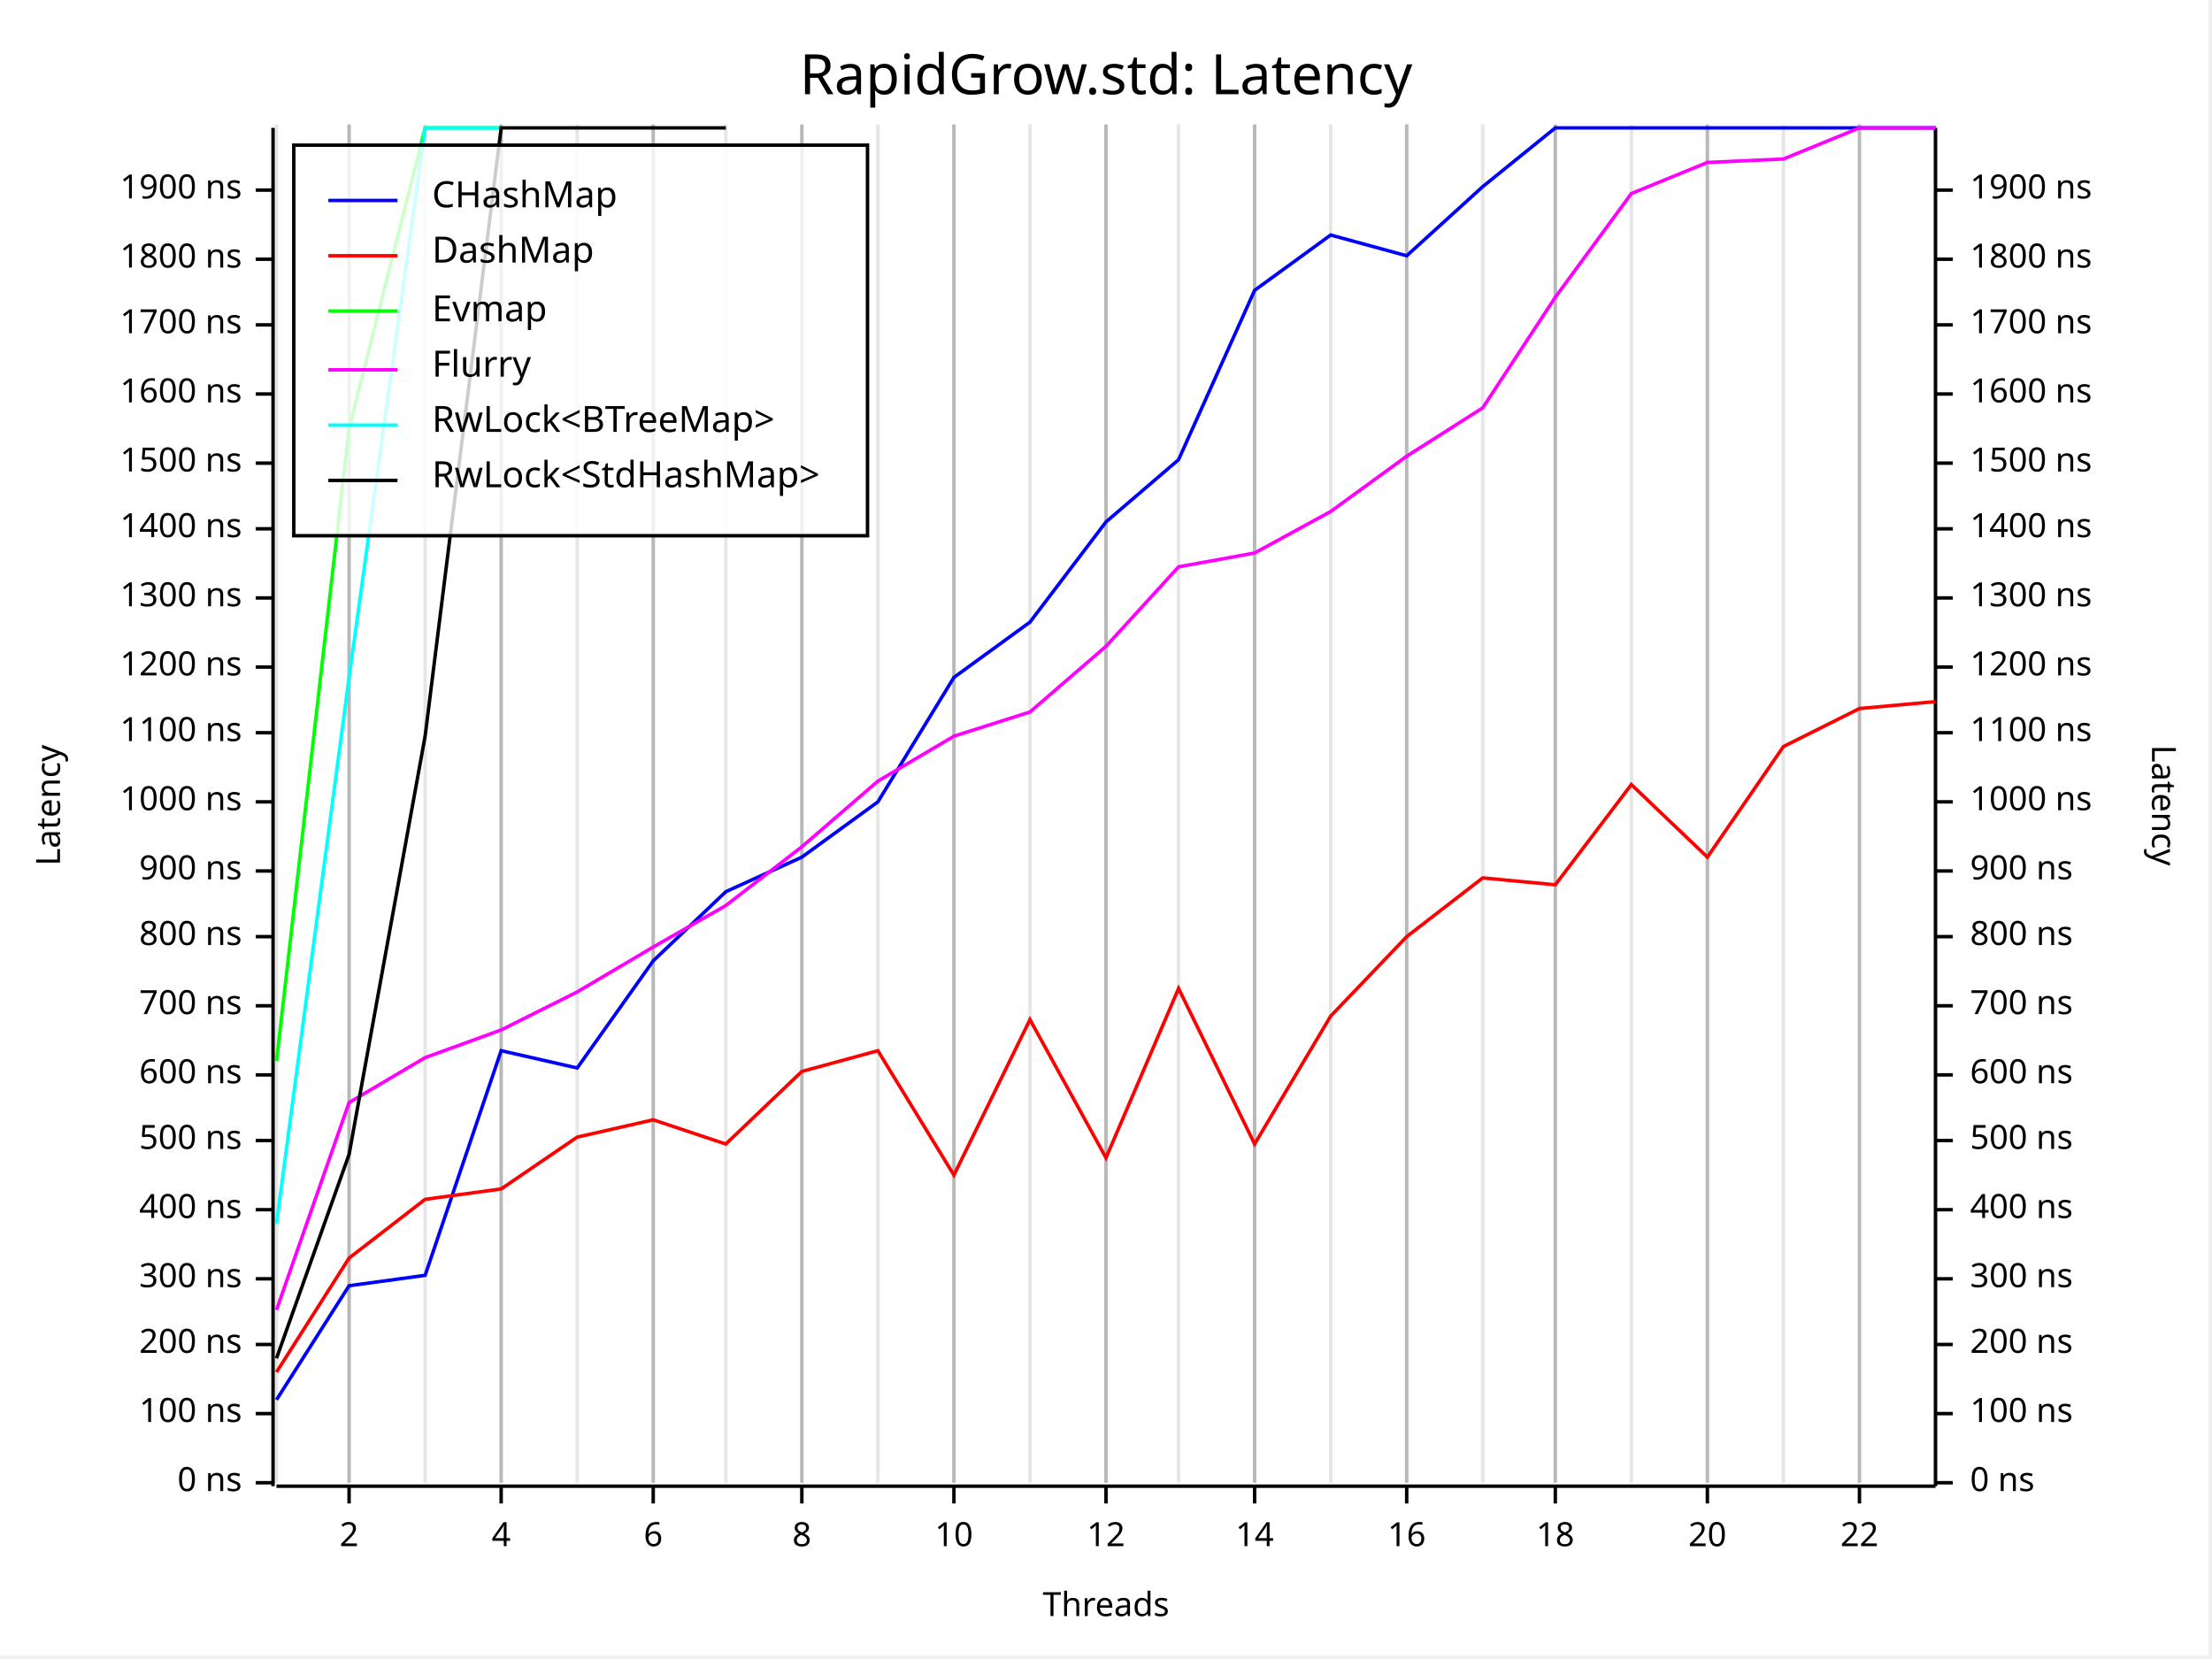
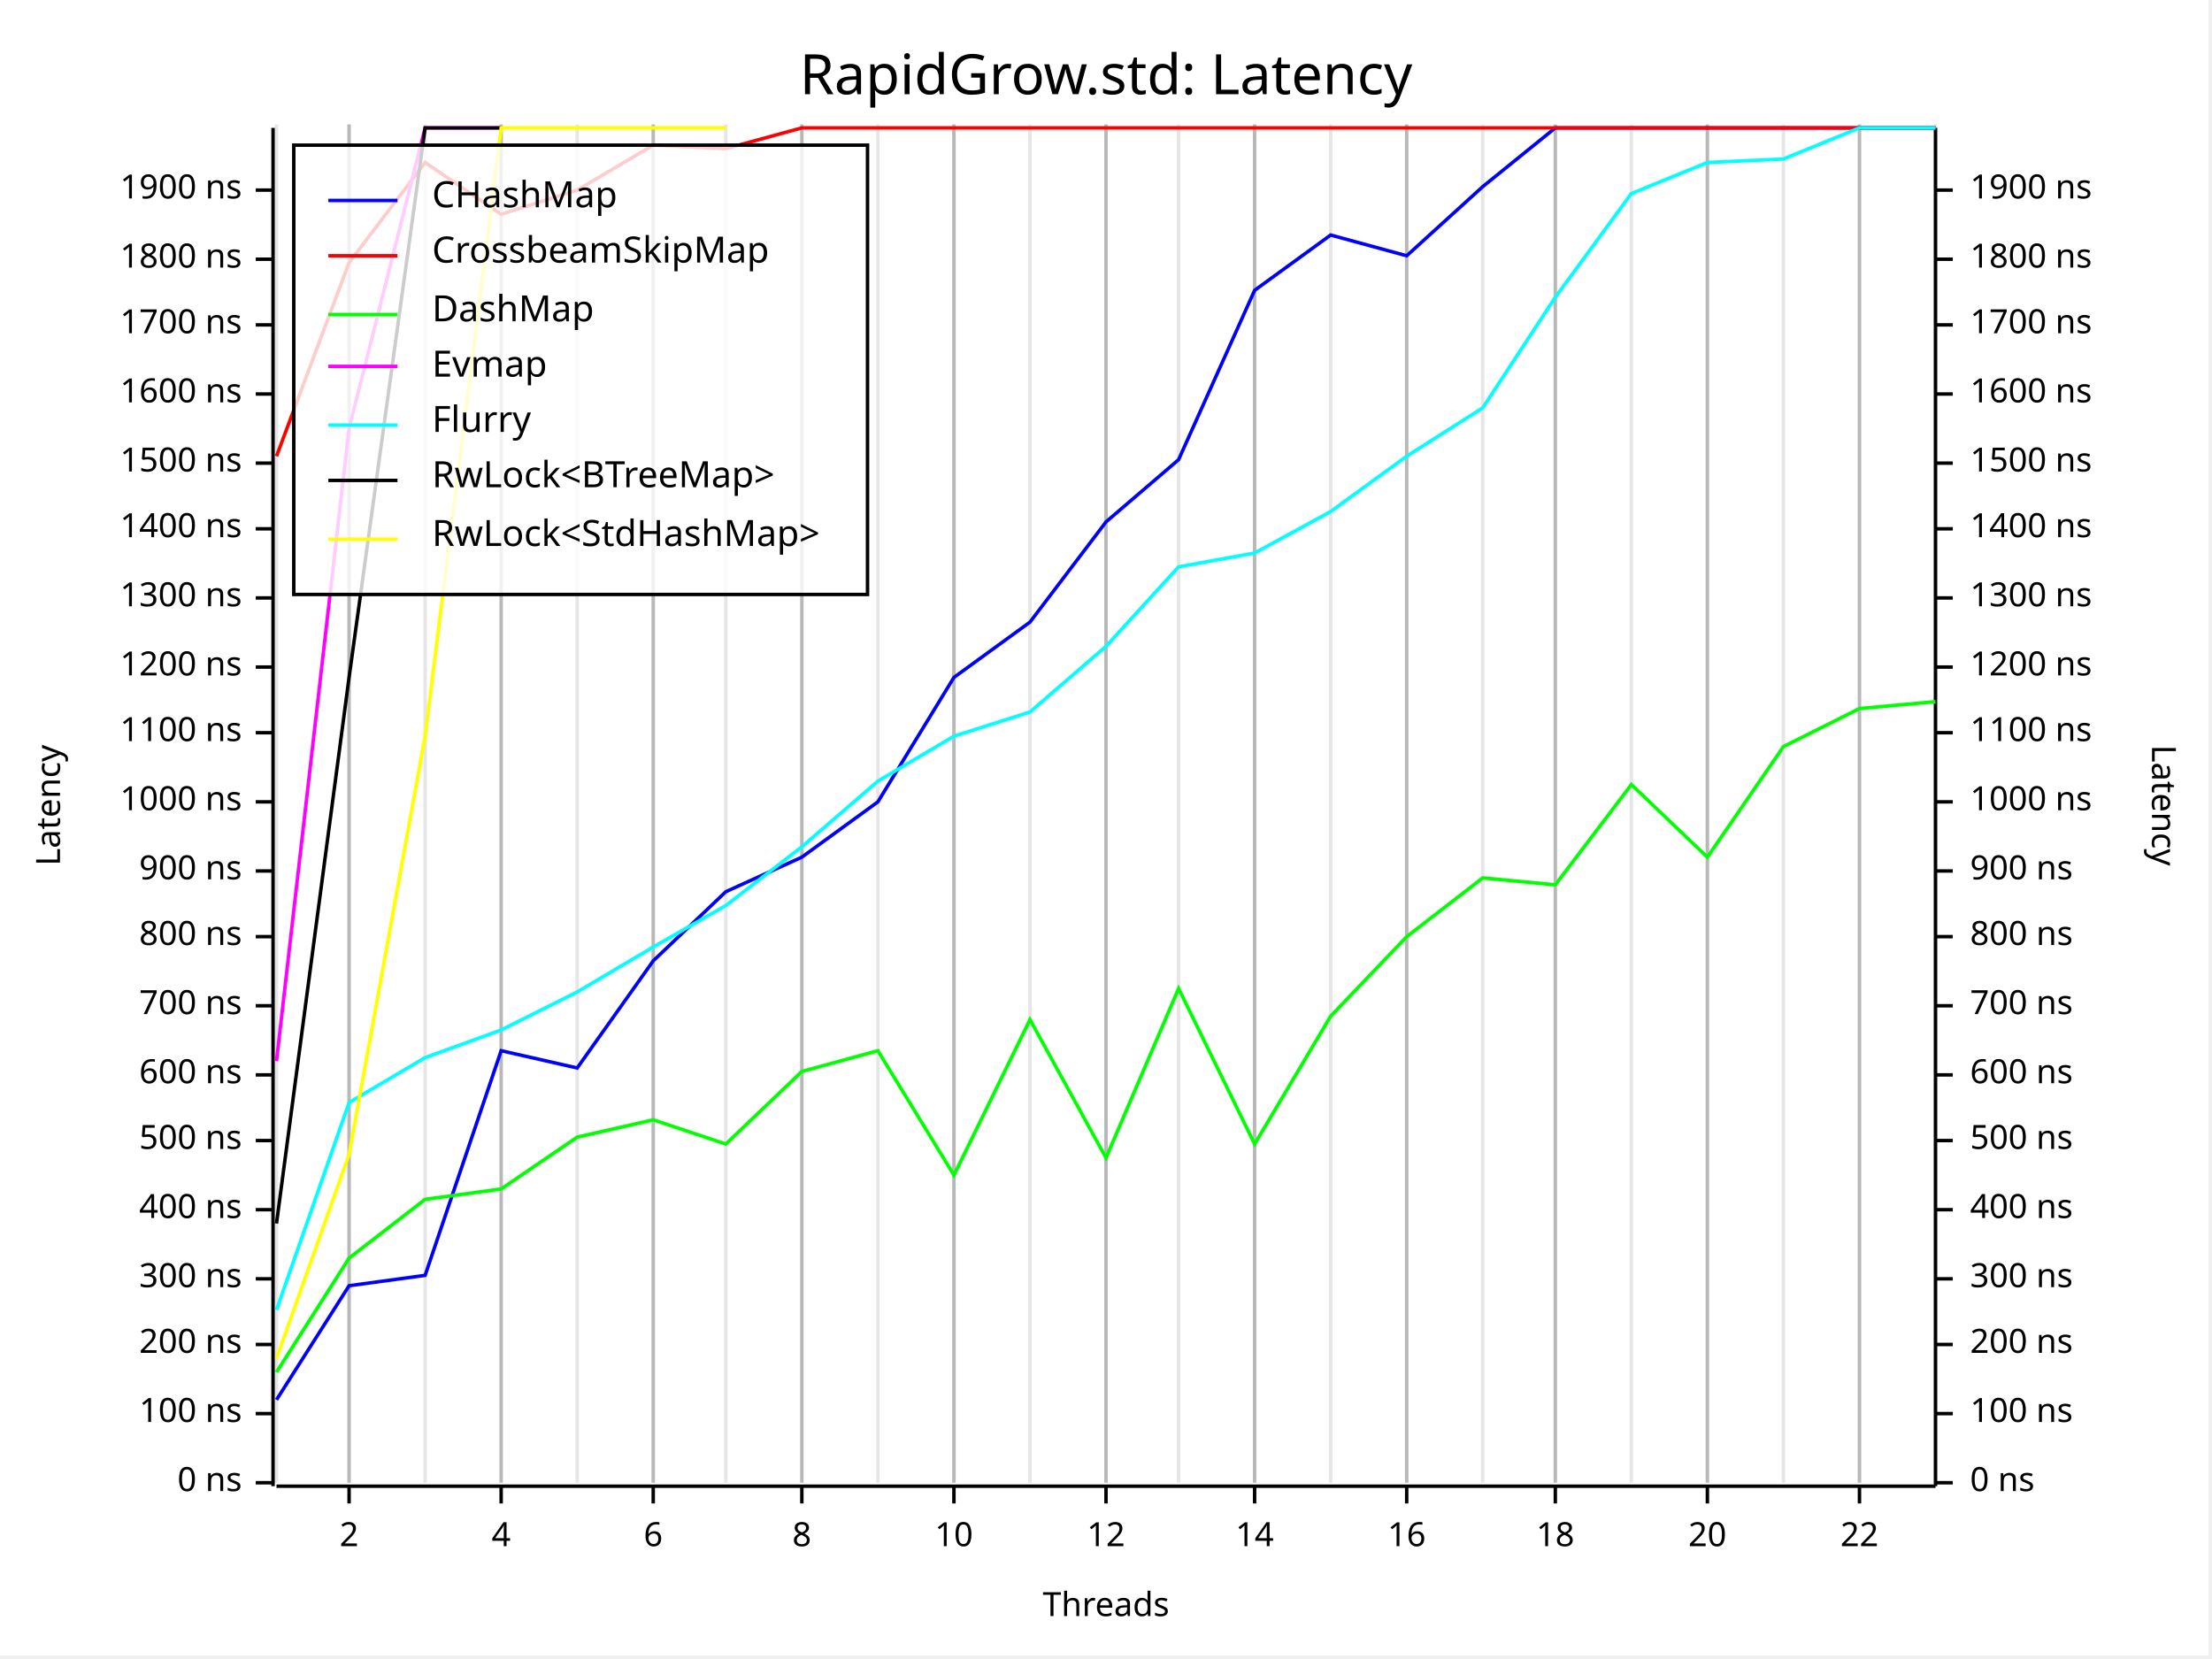
<svg xmlns="http://www.w3.org/2000/svg" width="640" height="480" viewBox="0 0 640 480">
  <rect x="0" y="0" width="639" height="479" opacity="1" fill="#FFFFFF" stroke="none" />
  <text x="320" y="15" dy="0.76em" text-anchor="middle" font-family="Fira Code" font-size="16.129" opacity="1" fill="#000000">
RapidGrow.std: Latency
</text>
  <line opacity="0.1" stroke="#000000" stroke-width="1" x1="80" y1="429" x2="80" y2="36" />
  <line opacity="0.1" stroke="#000000" stroke-width="1" x1="101" y1="429" x2="101" y2="36" />
  <line opacity="0.1" stroke="#000000" stroke-width="1" x1="123" y1="429" x2="123" y2="36" />
  <line opacity="0.1" stroke="#000000" stroke-width="1" x1="145" y1="429" x2="145" y2="36" />
  <line opacity="0.1" stroke="#000000" stroke-width="1" x1="167" y1="429" x2="167" y2="36" />
  <line opacity="0.1" stroke="#000000" stroke-width="1" x1="189" y1="429" x2="189" y2="36" />
  <line opacity="0.1" stroke="#000000" stroke-width="1" x1="210" y1="429" x2="210" y2="36" />
  <line opacity="0.1" stroke="#000000" stroke-width="1" x1="232" y1="429" x2="232" y2="36" />
  <line opacity="0.1" stroke="#000000" stroke-width="1" x1="254" y1="429" x2="254" y2="36" />
  <line opacity="0.1" stroke="#000000" stroke-width="1" x1="276" y1="429" x2="276" y2="36" />
  <line opacity="0.1" stroke="#000000" stroke-width="1" x1="298" y1="429" x2="298" y2="36" />
  <line opacity="0.1" stroke="#000000" stroke-width="1" x1="320" y1="429" x2="320" y2="36" />
  <line opacity="0.1" stroke="#000000" stroke-width="1" x1="341" y1="429" x2="341" y2="36" />
  <line opacity="0.1" stroke="#000000" stroke-width="1" x1="363" y1="429" x2="363" y2="36" />
  <line opacity="0.1" stroke="#000000" stroke-width="1" x1="385" y1="429" x2="385" y2="36" />
  <line opacity="0.1" stroke="#000000" stroke-width="1" x1="407" y1="429" x2="407" y2="36" />
  <line opacity="0.1" stroke="#000000" stroke-width="1" x1="429" y1="429" x2="429" y2="36" />
  <line opacity="0.1" stroke="#000000" stroke-width="1" x1="450" y1="429" x2="450" y2="36" />
  <line opacity="0.1" stroke="#000000" stroke-width="1" x1="472" y1="429" x2="472" y2="36" />
  <line opacity="0.1" stroke="#000000" stroke-width="1" x1="494" y1="429" x2="494" y2="36" />
  <line opacity="0.1" stroke="#000000" stroke-width="1" x1="516" y1="429" x2="516" y2="36" />
  <line opacity="0.1" stroke="#000000" stroke-width="1" x1="538" y1="429" x2="538" y2="36" />
  <line opacity="0.1" stroke="#000000" stroke-width="1" x1="560" y1="429" x2="560" y2="36" />
  <text x="10" y="233" dy="0.76em" text-anchor="middle" font-family="sans-serif" font-size="9.677" opacity="1" fill="#000000" transform="rotate(270, 10, 233)">
Latency
</text>
  <text x="320" y="470" dy="-0.5ex" text-anchor="middle" font-family="sans-serif" font-size="9.677" opacity="1" fill="#000000">
Threads
</text>
  <text x="630" y="233" dy="0.76em" text-anchor="middle" font-family="sans-serif" font-size="9.677" opacity="1" fill="#000000" transform="rotate(90, 630, 233)">
Latency
</text>
  <line opacity="0.2" stroke="#000000" stroke-width="1" x1="101" y1="429" x2="101" y2="36" />
  <line opacity="0.2" stroke="#000000" stroke-width="1" x1="145" y1="429" x2="145" y2="36" />
  <line opacity="0.2" stroke="#000000" stroke-width="1" x1="189" y1="429" x2="189" y2="36" />
  <line opacity="0.2" stroke="#000000" stroke-width="1" x1="232" y1="429" x2="232" y2="36" />
  <line opacity="0.2" stroke="#000000" stroke-width="1" x1="276" y1="429" x2="276" y2="36" />
  <line opacity="0.2" stroke="#000000" stroke-width="1" x1="320" y1="429" x2="320" y2="36" />
  <line opacity="0.2" stroke="#000000" stroke-width="1" x1="363" y1="429" x2="363" y2="36" />
  <line opacity="0.2" stroke="#000000" stroke-width="1" x1="407" y1="429" x2="407" y2="36" />
  <line opacity="0.2" stroke="#000000" stroke-width="1" x1="450" y1="429" x2="450" y2="36" />
  <line opacity="0.2" stroke="#000000" stroke-width="1" x1="494" y1="429" x2="494" y2="36" />
  <line opacity="0.2" stroke="#000000" stroke-width="1" x1="538" y1="429" x2="538" y2="36" />
  <polyline fill="none" opacity="1" stroke="#000000" stroke-width="1" points="79,37 79,430 " />
  <text x="70" y="429" dy="0.5ex" text-anchor="end" font-family="sans-serif" font-size="9.677" opacity="1" fill="#000000">
0 ns
</text>
  <polyline fill="none" opacity="1" stroke="#000000" stroke-width="1" points="74,429 79,429 " />
  <text x="70" y="409" dy="0.5ex" text-anchor="end" font-family="sans-serif" font-size="9.677" opacity="1" fill="#000000">
100 ns
</text>
  <polyline fill="none" opacity="1" stroke="#000000" stroke-width="1" points="74,409 79,409 " />
  <text x="70" y="389" dy="0.5ex" text-anchor="end" font-family="sans-serif" font-size="9.677" opacity="1" fill="#000000">
200 ns
</text>
  <polyline fill="none" opacity="1" stroke="#000000" stroke-width="1" points="74,389 79,389 " />
  <text x="70" y="370" dy="0.5ex" text-anchor="end" font-family="sans-serif" font-size="9.677" opacity="1" fill="#000000">
300 ns
</text>
  <polyline fill="none" opacity="1" stroke="#000000" stroke-width="1" points="74,370 79,370 " />
  <text x="70" y="350" dy="0.5ex" text-anchor="end" font-family="sans-serif" font-size="9.677" opacity="1" fill="#000000">
400 ns
</text>
  <polyline fill="none" opacity="1" stroke="#000000" stroke-width="1" points="74,350 79,350 " />
  <text x="70" y="330" dy="0.5ex" text-anchor="end" font-family="sans-serif" font-size="9.677" opacity="1" fill="#000000">
500 ns
</text>
  <polyline fill="none" opacity="1" stroke="#000000" stroke-width="1" points="74,330 79,330 " />
  <text x="70" y="311" dy="0.5ex" text-anchor="end" font-family="sans-serif" font-size="9.677" opacity="1" fill="#000000">
600 ns
</text>
  <polyline fill="none" opacity="1" stroke="#000000" stroke-width="1" points="74,311 79,311 " />
  <text x="70" y="291" dy="0.5ex" text-anchor="end" font-family="sans-serif" font-size="9.677" opacity="1" fill="#000000">
700 ns
</text>
  <polyline fill="none" opacity="1" stroke="#000000" stroke-width="1" points="74,291 79,291 " />
  <text x="70" y="271" dy="0.5ex" text-anchor="end" font-family="sans-serif" font-size="9.677" opacity="1" fill="#000000">
800 ns
</text>
  <polyline fill="none" opacity="1" stroke="#000000" stroke-width="1" points="74,271 79,271 " />
  <text x="70" y="252" dy="0.5ex" text-anchor="end" font-family="sans-serif" font-size="9.677" opacity="1" fill="#000000">
900 ns
</text>
  <polyline fill="none" opacity="1" stroke="#000000" stroke-width="1" points="74,252 79,252 " />
  <text x="70" y="232" dy="0.5ex" text-anchor="end" font-family="sans-serif" font-size="9.677" opacity="1" fill="#000000">
1000 ns
</text>
  <polyline fill="none" opacity="1" stroke="#000000" stroke-width="1" points="74,232 79,232 " />
  <text x="70" y="212" dy="0.5ex" text-anchor="end" font-family="sans-serif" font-size="9.677" opacity="1" fill="#000000">
1100 ns
</text>
  <polyline fill="none" opacity="1" stroke="#000000" stroke-width="1" points="74,212 79,212 " />
  <text x="70" y="193" dy="0.5ex" text-anchor="end" font-family="sans-serif" font-size="9.677" opacity="1" fill="#000000">
1200 ns
</text>
  <polyline fill="none" opacity="1" stroke="#000000" stroke-width="1" points="74,193 79,193 " />
  <text x="70" y="173" dy="0.5ex" text-anchor="end" font-family="sans-serif" font-size="9.677" opacity="1" fill="#000000">
1300 ns
</text>
  <polyline fill="none" opacity="1" stroke="#000000" stroke-width="1" points="74,173 79,173 " />
  <text x="70" y="153" dy="0.5ex" text-anchor="end" font-family="sans-serif" font-size="9.677" opacity="1" fill="#000000">
1400 ns
</text>
  <polyline fill="none" opacity="1" stroke="#000000" stroke-width="1" points="74,153 79,153 " />
  <text x="70" y="134" dy="0.5ex" text-anchor="end" font-family="sans-serif" font-size="9.677" opacity="1" fill="#000000">
1500 ns
</text>
  <polyline fill="none" opacity="1" stroke="#000000" stroke-width="1" points="74,134 79,134 " />
  <text x="70" y="114" dy="0.5ex" text-anchor="end" font-family="sans-serif" font-size="9.677" opacity="1" fill="#000000">
1600 ns
</text>
  <polyline fill="none" opacity="1" stroke="#000000" stroke-width="1" points="74,114 79,114 " />
  <text x="70" y="94" dy="0.5ex" text-anchor="end" font-family="sans-serif" font-size="9.677" opacity="1" fill="#000000">
1700 ns
</text>
  <polyline fill="none" opacity="1" stroke="#000000" stroke-width="1" points="74,94 79,94 " />
  <text x="70" y="75" dy="0.5ex" text-anchor="end" font-family="sans-serif" font-size="9.677" opacity="1" fill="#000000">
1800 ns
</text>
  <polyline fill="none" opacity="1" stroke="#000000" stroke-width="1" points="74,75 79,75 " />
  <text x="70" y="55" dy="0.5ex" text-anchor="end" font-family="sans-serif" font-size="9.677" opacity="1" fill="#000000">
1900 ns
</text>
  <polyline fill="none" opacity="1" stroke="#000000" stroke-width="1" points="74,55 79,55 " />
  <polyline fill="none" opacity="1" stroke="#000000" stroke-width="1" points="80,430 560,430 " />
  <text x="101" y="440" dy="0.76em" text-anchor="middle" font-family="sans-serif" font-size="9.677" opacity="1" fill="#000000">
2
</text>
  <polyline fill="none" opacity="1" stroke="#000000" stroke-width="1" points="101,430 101,435 " />
  <text x="145" y="440" dy="0.76em" text-anchor="middle" font-family="sans-serif" font-size="9.677" opacity="1" fill="#000000">
4
</text>
  <polyline fill="none" opacity="1" stroke="#000000" stroke-width="1" points="145,430 145,435 " />
  <text x="189" y="440" dy="0.76em" text-anchor="middle" font-family="sans-serif" font-size="9.677" opacity="1" fill="#000000">
6
</text>
  <polyline fill="none" opacity="1" stroke="#000000" stroke-width="1" points="189,430 189,435 " />
  <text x="232" y="440" dy="0.76em" text-anchor="middle" font-family="sans-serif" font-size="9.677" opacity="1" fill="#000000">
8
</text>
  <polyline fill="none" opacity="1" stroke="#000000" stroke-width="1" points="232,430 232,435 " />
  <text x="276" y="440" dy="0.76em" text-anchor="middle" font-family="sans-serif" font-size="9.677" opacity="1" fill="#000000">
10
</text>
  <polyline fill="none" opacity="1" stroke="#000000" stroke-width="1" points="276,430 276,435 " />
  <text x="320" y="440" dy="0.76em" text-anchor="middle" font-family="sans-serif" font-size="9.677" opacity="1" fill="#000000">
12
</text>
  <polyline fill="none" opacity="1" stroke="#000000" stroke-width="1" points="320,430 320,435 " />
  <text x="363" y="440" dy="0.76em" text-anchor="middle" font-family="sans-serif" font-size="9.677" opacity="1" fill="#000000">
14
</text>
  <polyline fill="none" opacity="1" stroke="#000000" stroke-width="1" points="363,430 363,435 " />
  <text x="407" y="440" dy="0.76em" text-anchor="middle" font-family="sans-serif" font-size="9.677" opacity="1" fill="#000000">
16
</text>
  <polyline fill="none" opacity="1" stroke="#000000" stroke-width="1" points="407,430 407,435 " />
  <text x="450" y="440" dy="0.76em" text-anchor="middle" font-family="sans-serif" font-size="9.677" opacity="1" fill="#000000">
18
</text>
  <polyline fill="none" opacity="1" stroke="#000000" stroke-width="1" points="450,430 450,435 " />
  <text x="494" y="440" dy="0.76em" text-anchor="middle" font-family="sans-serif" font-size="9.677" opacity="1" fill="#000000">
20
</text>
  <polyline fill="none" opacity="1" stroke="#000000" stroke-width="1" points="494,430 494,435 " />
  <text x="538" y="440" dy="0.76em" text-anchor="middle" font-family="sans-serif" font-size="9.677" opacity="1" fill="#000000">
22
</text>
  <polyline fill="none" opacity="1" stroke="#000000" stroke-width="1" points="538,430 538,435 " />
  <polyline fill="none" opacity="1" stroke="#000000" stroke-width="1" points="560,37 560,430 " />
  <text x="570" y="429" dy="0.5ex" text-anchor="start" font-family="sans-serif" font-size="9.677" opacity="1" fill="#000000">
0 ns
</text>
  <polyline fill="none" opacity="1" stroke="#000000" stroke-width="1" points="560,429 565,429 " />
  <text x="570" y="409" dy="0.5ex" text-anchor="start" font-family="sans-serif" font-size="9.677" opacity="1" fill="#000000">
100 ns
</text>
  <polyline fill="none" opacity="1" stroke="#000000" stroke-width="1" points="560,409 565,409 " />
  <text x="570" y="389" dy="0.5ex" text-anchor="start" font-family="sans-serif" font-size="9.677" opacity="1" fill="#000000">
200 ns
</text>
  <polyline fill="none" opacity="1" stroke="#000000" stroke-width="1" points="560,389 565,389 " />
  <text x="570" y="370" dy="0.5ex" text-anchor="start" font-family="sans-serif" font-size="9.677" opacity="1" fill="#000000">
300 ns
</text>
  <polyline fill="none" opacity="1" stroke="#000000" stroke-width="1" points="560,370 565,370 " />
  <text x="570" y="350" dy="0.5ex" text-anchor="start" font-family="sans-serif" font-size="9.677" opacity="1" fill="#000000">
400 ns
</text>
  <polyline fill="none" opacity="1" stroke="#000000" stroke-width="1" points="560,350 565,350 " />
  <text x="570" y="330" dy="0.5ex" text-anchor="start" font-family="sans-serif" font-size="9.677" opacity="1" fill="#000000">
500 ns
</text>
  <polyline fill="none" opacity="1" stroke="#000000" stroke-width="1" points="560,330 565,330 " />
  <text x="570" y="311" dy="0.5ex" text-anchor="start" font-family="sans-serif" font-size="9.677" opacity="1" fill="#000000">
600 ns
</text>
  <polyline fill="none" opacity="1" stroke="#000000" stroke-width="1" points="560,311 565,311 " />
  <text x="570" y="291" dy="0.5ex" text-anchor="start" font-family="sans-serif" font-size="9.677" opacity="1" fill="#000000">
700 ns
</text>
  <polyline fill="none" opacity="1" stroke="#000000" stroke-width="1" points="560,291 565,291 " />
  <text x="570" y="271" dy="0.5ex" text-anchor="start" font-family="sans-serif" font-size="9.677" opacity="1" fill="#000000">
800 ns
</text>
  <polyline fill="none" opacity="1" stroke="#000000" stroke-width="1" points="560,271 565,271 " />
  <text x="570" y="252" dy="0.5ex" text-anchor="start" font-family="sans-serif" font-size="9.677" opacity="1" fill="#000000">
900 ns
</text>
  <polyline fill="none" opacity="1" stroke="#000000" stroke-width="1" points="560,252 565,252 " />
  <text x="570" y="232" dy="0.5ex" text-anchor="start" font-family="sans-serif" font-size="9.677" opacity="1" fill="#000000">
1000 ns
</text>
  <polyline fill="none" opacity="1" stroke="#000000" stroke-width="1" points="560,232 565,232 " />
  <text x="570" y="212" dy="0.5ex" text-anchor="start" font-family="sans-serif" font-size="9.677" opacity="1" fill="#000000">
1100 ns
</text>
  <polyline fill="none" opacity="1" stroke="#000000" stroke-width="1" points="560,212 565,212 " />
  <text x="570" y="193" dy="0.5ex" text-anchor="start" font-family="sans-serif" font-size="9.677" opacity="1" fill="#000000">
1200 ns
</text>
  <polyline fill="none" opacity="1" stroke="#000000" stroke-width="1" points="560,193 565,193 " />
  <text x="570" y="173" dy="0.5ex" text-anchor="start" font-family="sans-serif" font-size="9.677" opacity="1" fill="#000000">
1300 ns
</text>
  <polyline fill="none" opacity="1" stroke="#000000" stroke-width="1" points="560,173 565,173 " />
  <text x="570" y="153" dy="0.5ex" text-anchor="start" font-family="sans-serif" font-size="9.677" opacity="1" fill="#000000">
1400 ns
</text>
  <polyline fill="none" opacity="1" stroke="#000000" stroke-width="1" points="560,153 565,153 " />
  <text x="570" y="134" dy="0.5ex" text-anchor="start" font-family="sans-serif" font-size="9.677" opacity="1" fill="#000000">
1500 ns
</text>
  <polyline fill="none" opacity="1" stroke="#000000" stroke-width="1" points="560,134 565,134 " />
  <text x="570" y="114" dy="0.5ex" text-anchor="start" font-family="sans-serif" font-size="9.677" opacity="1" fill="#000000">
1600 ns
</text>
  <polyline fill="none" opacity="1" stroke="#000000" stroke-width="1" points="560,114 565,114 " />
  <text x="570" y="94" dy="0.5ex" text-anchor="start" font-family="sans-serif" font-size="9.677" opacity="1" fill="#000000">
1700 ns
</text>
  <polyline fill="none" opacity="1" stroke="#000000" stroke-width="1" points="560,94 565,94 " />
  <text x="570" y="75" dy="0.5ex" text-anchor="start" font-family="sans-serif" font-size="9.677" opacity="1" fill="#000000">
1800 ns
</text>
  <polyline fill="none" opacity="1" stroke="#000000" stroke-width="1" points="560,75 565,75 " />
  <text x="570" y="55" dy="0.5ex" text-anchor="start" font-family="sans-serif" font-size="9.677" opacity="1" fill="#000000">
1900 ns
</text>
  <polyline fill="none" opacity="1" stroke="#000000" stroke-width="1" points="560,55 565,55 " />
  <polyline fill="none" opacity="1" stroke="#0000FF" stroke-width="1" points="80,405 101,372 123,369 145,304 167,309 189,278 210,258 232,248 254,232 276,196 298,180 320,151 341,133 363,84 385,68 407,74 429,54 450,37 472,37 494,37 516,37 538,37 560,37 " />
-   <polyline fill="none" opacity="1" stroke="#FF0000" stroke-width="1" points="80,397 101,364 123,347 145,344 167,329 189,324 210,331 232,310 254,304 276,340 298,295 320,335 341,286 363,331 385,294 407,271 429,254 450,256 472,227 494,248 516,216 538,205 560,203 " />
-   <polyline fill="none" opacity="1" stroke="#00FF00" stroke-width="1" points="80,307 101,124 123,37 145,37 " />
-   <polyline fill="none" opacity="1" stroke="#FF00FF" stroke-width="1" points="80,379 101,319 123,306 145,298 167,287 189,274 210,262 232,245 254,226 276,213 298,206 320,187 341,164 363,160 385,148 407,132 429,118 450,86 472,56 494,47 516,46 538,37 560,37 " />
-   <polyline fill="none" opacity="1" stroke="#00FFFF" stroke-width="1" points="80,354 101,196 123,37 145,37 " />
-   <polyline fill="none" opacity="1" stroke="#000000" stroke-width="1" points="80,393 101,334 123,213 145,37 167,37 189,37 210,37 " />
-   <rect x="85" y="42" width="166" height="113" opacity="0.8" fill="#FFFFFF" stroke="none" />
-   <rect x="85" y="42" width="166" height="113" opacity="1" fill="none" stroke="#000000" />
+   <polyline fill="none" opacity="1" stroke="#FF0000" stroke-width="1" points="80,132 101,76 123,47 145,62 167,55 189,42 210,43 232,37 254,37 276,37 298,37 320,37 341,37 363,37 385,37 407,37 429,37 450,37 472,37 494,37 516,37 538,37 560,37 " />
+   <polyline fill="none" opacity="1" stroke="#00FF00" stroke-width="1" points="80,397 101,364 123,347 145,344 167,329 189,324 210,331 232,310 254,304 276,340 298,295 320,335 341,286 363,331 385,294 407,271 429,254 450,256 472,227 494,248 516,216 538,205 560,203 " />
+   <polyline fill="none" opacity="1" stroke="#FF00FF" stroke-width="1" points="80,307 101,124 123,37 145,37 " />
+   <polyline fill="none" opacity="1" stroke="#00FFFF" stroke-width="1" points="80,379 101,319 123,306 145,298 167,287 189,274 210,262 232,245 254,226 276,213 298,206 320,187 341,164 363,160 385,148 407,132 429,118 450,86 472,56 494,47 516,46 538,37 560,37 " />
+   <polyline fill="none" opacity="1" stroke="#000000" stroke-width="1" points="80,354 101,196 123,37 145,37 " />
+   <polyline fill="none" opacity="1" stroke="#FFFF00" stroke-width="1" points="80,393 101,334 123,213 145,37 167,37 189,37 210,37 " />
+   <rect x="85" y="42" width="166" height="130" opacity="0.8" fill="#FFFFFF" stroke="none" />
+   <rect x="85" y="42" width="166" height="130" opacity="1" fill="none" stroke="#000000" />
  <text x="125" y="52" dy="0.76em" text-anchor="start" font-family="Fira Code" font-size="10.484" opacity="1" fill="#000000">
CHashMap
</text>
  <text x="125" y="68" dy="0.76em" text-anchor="start" font-family="Fira Code" font-size="10.484" opacity="1" fill="#000000">
+ CrossbeamSkipMap
+ </text>
+   <text x="125" y="85" dy="0.76em" text-anchor="start" font-family="Fira Code" font-size="10.484" opacity="1" fill="#000000">
DashMap
</text>
-   <text x="125" y="85" dy="0.76em" text-anchor="start" font-family="Fira Code" font-size="10.484" opacity="1" fill="#000000">
+   <text x="125" y="101" dy="0.76em" text-anchor="start" font-family="Fira Code" font-size="10.484" opacity="1" fill="#000000">
Evmap
</text>
-   <text x="125" y="101" dy="0.76em" text-anchor="start" font-family="Fira Code" font-size="10.484" opacity="1" fill="#000000">
+   <text x="125" y="117" dy="0.76em" text-anchor="start" font-family="Fira Code" font-size="10.484" opacity="1" fill="#000000">
Flurry
</text>
-   <text x="125" y="117" dy="0.76em" text-anchor="start" font-family="Fira Code" font-size="10.484" opacity="1" fill="#000000">
+   <text x="125" y="133" dy="0.76em" text-anchor="start" font-family="Fira Code" font-size="10.484" opacity="1" fill="#000000">
RwLock&lt;BTreeMap&gt;
</text>
-   <text x="125" y="133" dy="0.76em" text-anchor="start" font-family="Fira Code" font-size="10.484" opacity="1" fill="#000000">
+   <text x="125" y="150" dy="0.76em" text-anchor="start" font-family="Fira Code" font-size="10.484" opacity="1" fill="#000000">
RwLock&lt;StdHashMap&gt;
</text>
  <polyline fill="none" opacity="1" stroke="#0000FF" stroke-width="1" points="95,58 115,58 " />
  <polyline fill="none" opacity="1" stroke="#FF0000" stroke-width="1" points="95,74 115,74 " />
-   <polyline fill="none" opacity="1" stroke="#00FF00" stroke-width="1" points="95,90 115,90 " />
-   <polyline fill="none" opacity="1" stroke="#FF00FF" stroke-width="1" points="95,107 115,107 " />
+   <polyline fill="none" opacity="1" stroke="#00FF00" stroke-width="1" points="95,91 115,91 " />
+   <polyline fill="none" opacity="1" stroke="#FF00FF" stroke-width="1" points="95,106 115,106 " />
  <polyline fill="none" opacity="1" stroke="#00FFFF" stroke-width="1" points="95,123 115,123 " />
  <polyline fill="none" opacity="1" stroke="#000000" stroke-width="1" points="95,139 115,139 " />
+   <polyline fill="none" opacity="1" stroke="#FFFF00" stroke-width="1" points="95,156 115,156 " />
</svg>
